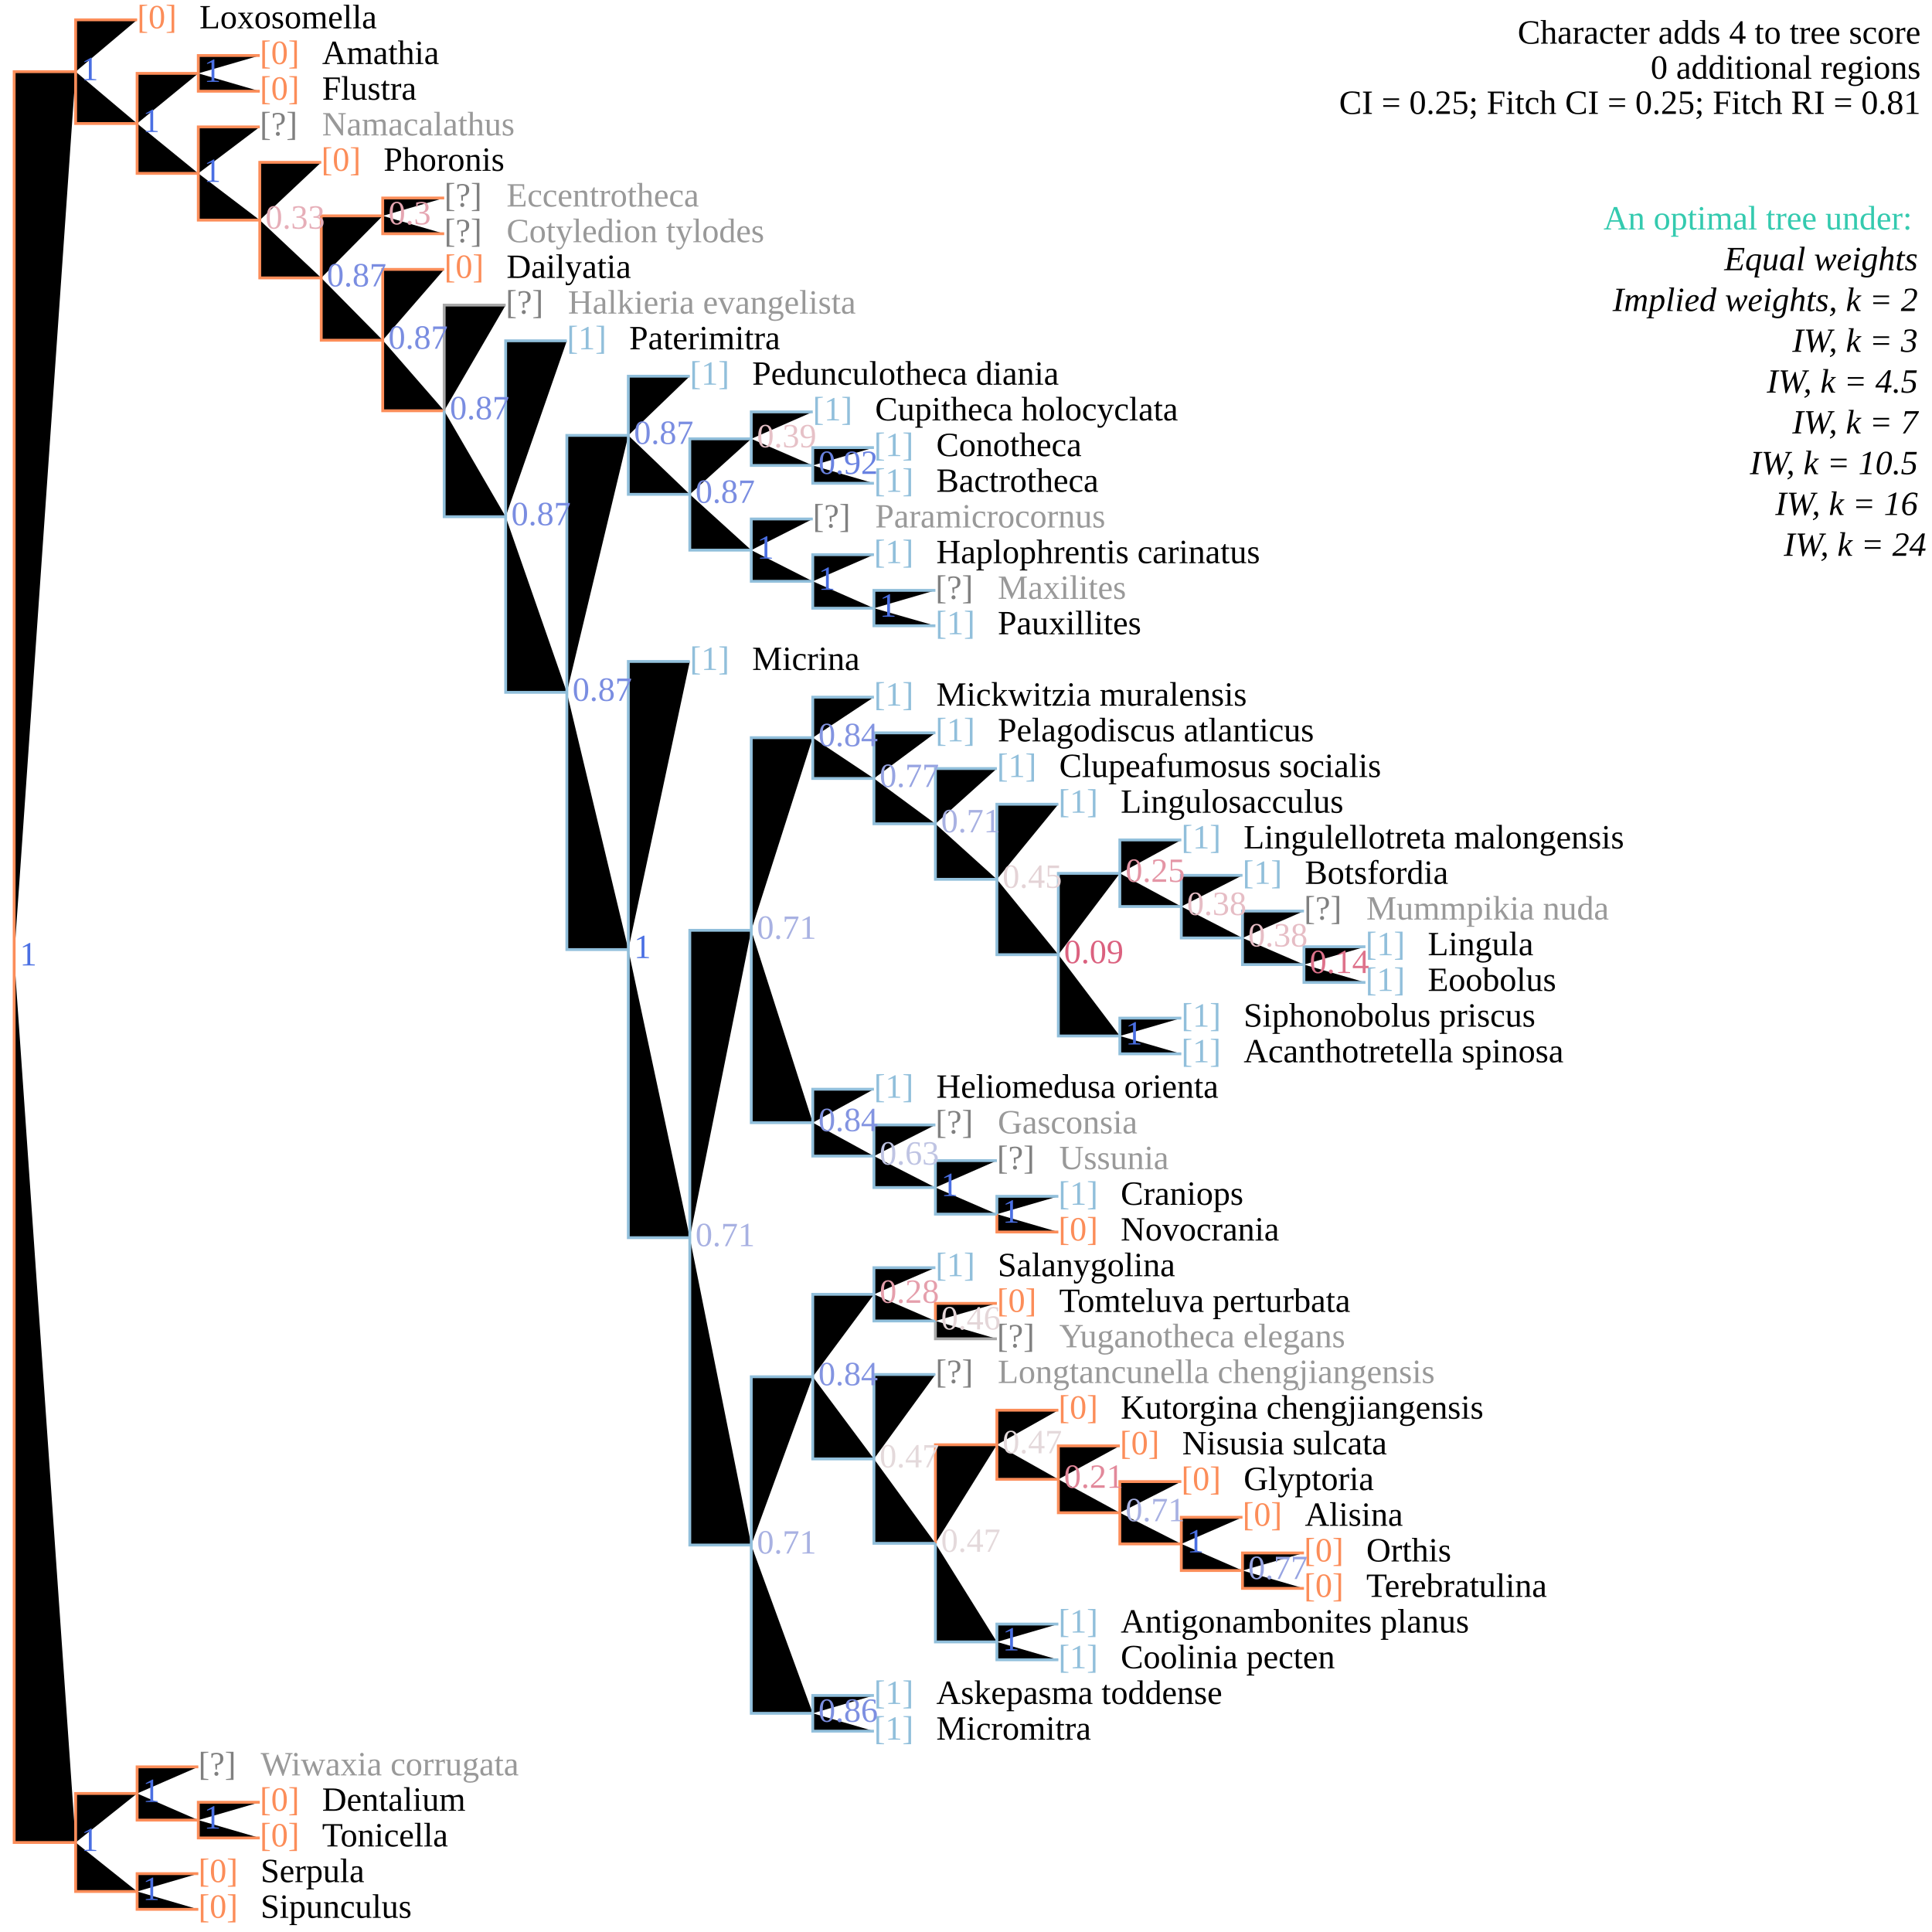
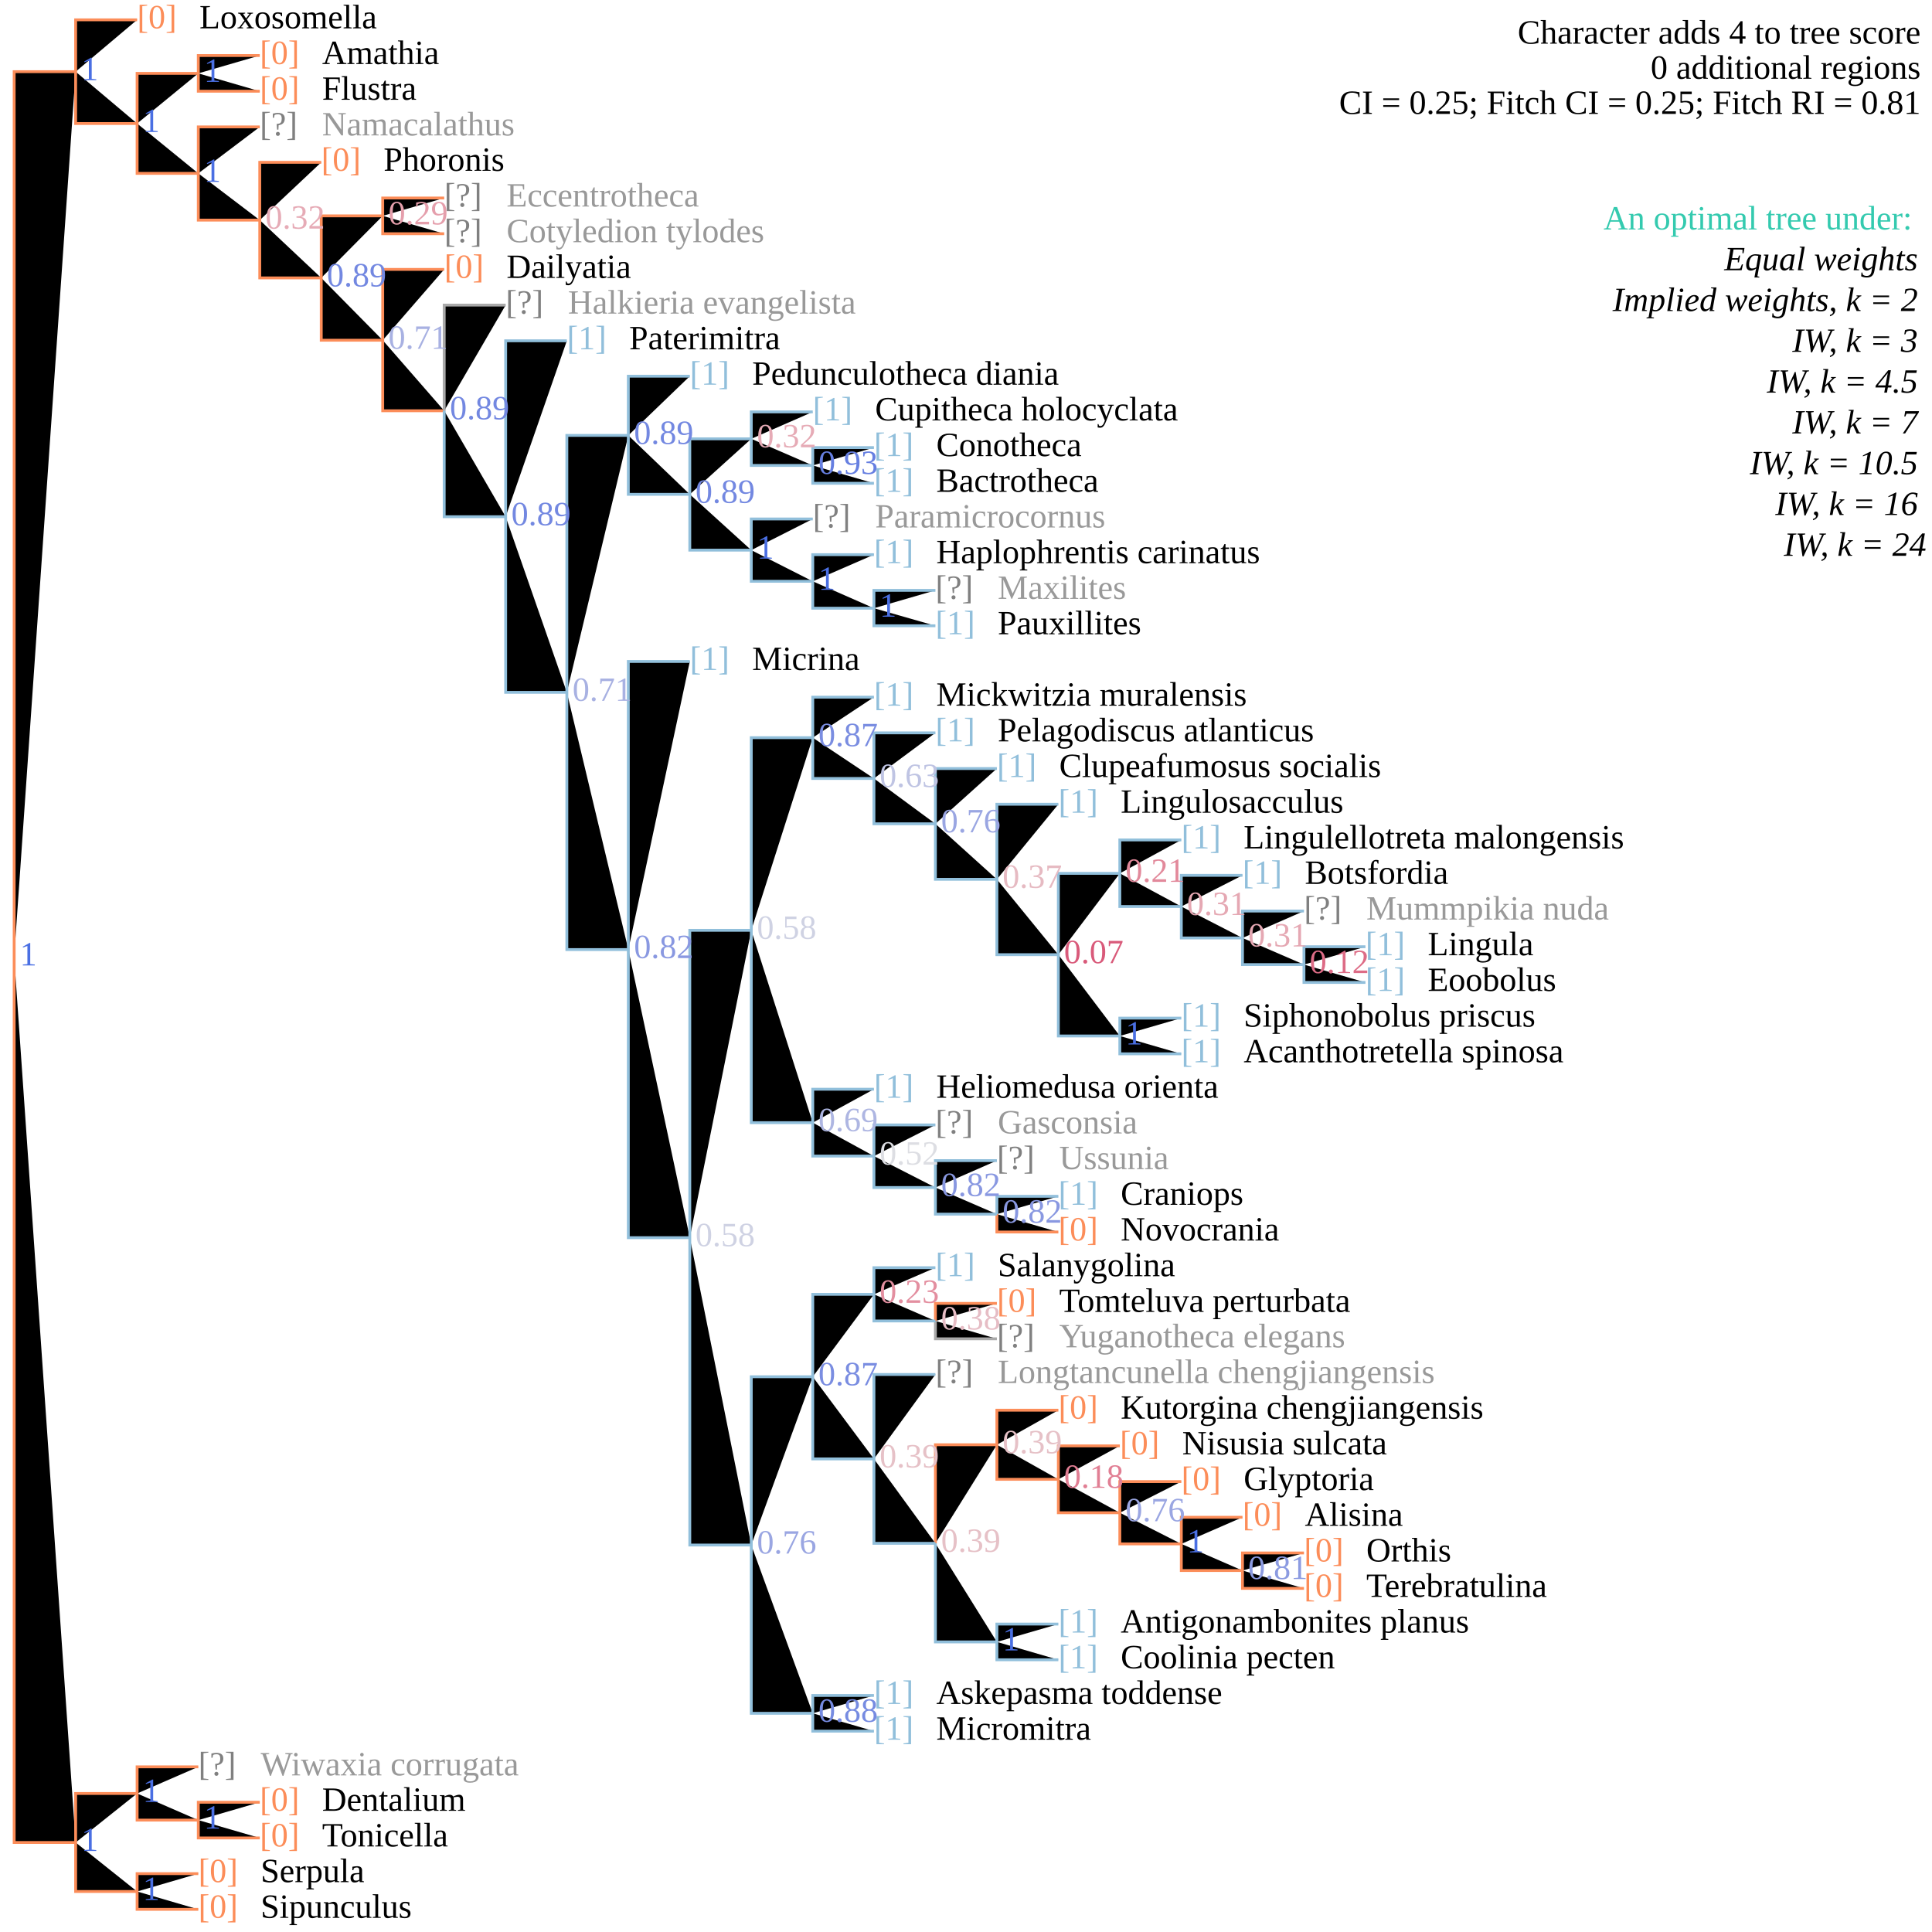
<svg xmlns="http://www.w3.org/2000/svg" version="1.1" width="682" height="682" class="tree" data-char="1">
  <text x="678" y="15.4" text-anchor="end" class="stepsLabel">Character adds <tspan class="score">4</tspan> to tree score</text>
  <text x="678" y="27.8" text-anchor="end" class="stepsLabel">
    <tspan class="score">0</tspan> additional regions</text>
  <text x="678" y="40.2" text-anchor="end" class="stepsLabel">CI = 0.25; Fitch CI = 0.25; Fitch RI = 0.81</text>
  <text x="678" y="65" text-anchor="end" class="stepsLabel">
    <tspan dy="16" fill="#34caaf">An optimal tree under:</tspan>
    <tspan x="680" style="font-style:italic" class="thisAn" dy="1.2em">Equal weights</tspan>
    <tspan x="680" style="font-style:italic" class="notThisAn" dy="1.2em">Implied weights, k = 2</tspan>
    <tspan x="680" style="font-style:italic" class="notThisAn" dy="1.2em">IW, k = 3</tspan>
    <tspan x="680" style="font-style:italic" class="notThisAn" dy="1.2em">IW, k = 4.5</tspan>
    <tspan x="680" style="font-style:italic" class="notThisAn" dy="1.2em">IW, k = 7</tspan>
    <tspan x="680" style="font-style:italic" class="notThisAn" dy="1.2em">IW, k = 10.5</tspan>
    <tspan x="680" style="font-style:italic" class="notThisAn" dy="1.2em">IW, k = 16</tspan>
    <tspan x="680" style="font-style:italic" class="notThisAn" dy="1.2em">IW, k = 24</tspan>
  </text>
  <text x="70" y="664.4" fill="#fc8d59" class="flag">[0]</text>
  <text x="92" y="664.4" fill="#000" class="taxonLabel">Serpula</text>
  <text x="70" y="677" fill="#fc8d59" class="flag">[0]</text>
  <text x="92" y="677" fill="#000" class="taxonLabel">Sipunculus</text>
  <text x="91.7" y="639.2" fill="#fc8d59" class="flag">[0]</text>
  <text x="113.7" y="639.2" fill="#000" class="taxonLabel">Dentalium</text>
  <text x="91.7" y="651.8" fill="#fc8d59" class="flag">[0]</text>
  <text x="113.7" y="651.8" fill="#000" class="taxonLabel">Tonicella</text>
  <text x="70" y="626.7" fill="grey" class="flag">[?]</text>
  <text x="92" y="626.7" fill="#999" class="taxonLabel">Wiwaxia corrugata</text>
  <text x="308.5" y="601.5" fill="#91bfdb" class="flag">[1]</text>
  <text x="330.5" y="601.5" fill="#000" class="taxonLabel">Askepasma toddense</text>
  <text x="308.5" y="614.1" fill="#91bfdb" class="flag">[1]</text>
  <text x="330.5" y="614.1" fill="#000" class="taxonLabel">Micromitra</text>
  <text x="373.6" y="576.3" fill="#91bfdb" class="flag">[1]</text>
  <text x="395.6" y="576.3" fill="#000" class="taxonLabel">Antigonambonites planus</text>
  <text x="373.6" y="588.9" fill="#91bfdb" class="flag">[1]</text>
  <text x="395.6" y="588.9" fill="#000" class="taxonLabel">Coolinia pecten</text>
  <text x="460.3" y="551.2" fill="#fc8d59" class="flag">[0]</text>
  <text x="482.3" y="551.2" fill="#000" class="taxonLabel">Orthis</text>
  <text x="460.3" y="563.7" fill="#fc8d59" class="flag">[0]</text>
  <text x="482.3" y="563.7" fill="#000" class="taxonLabel">Terebratulina</text>
  <text x="438.6" y="538.6" fill="#fc8d59" class="flag">[0]</text>
  <text x="460.6" y="538.6" fill="#000" class="taxonLabel">Alisina</text>
  <text x="417" y="526" fill="#fc8d59" class="flag">[0]</text>
  <text x="439" y="526" fill="#000" class="taxonLabel">Glyptoria</text>
  <text x="395.3" y="513.4" fill="#fc8d59" class="flag">[0]</text>
  <text x="417.3" y="513.4" fill="#000" class="taxonLabel">Nisusia sulcata</text>
  <text x="373.6" y="500.8" fill="#fc8d59" class="flag">[0]</text>
  <text x="395.6" y="500.8" fill="#000" class="taxonLabel">Kutorgina chengjiangensis</text>
  <text x="330.2" y="488.2" fill="grey" class="flag">[?]</text>
  <text x="352.2" y="488.2" fill="#999" class="taxonLabel">Longtancunella chengjiangensis</text>
  <text x="351.9" y="463.1" fill="#fc8d59" class="flag">[0]</text>
  <text x="373.9" y="463.1" fill="#000" class="taxonLabel">Tomteluva perturbata</text>
  <text x="351.9" y="475.6" fill="grey" class="flag">[?]</text>
  <text x="373.9" y="475.6" fill="#999" class="taxonLabel">Yuganotheca elegans</text>
  <text x="330.2" y="450.5" fill="#91bfdb" class="flag">[1]</text>
  <text x="352.2" y="450.5" fill="#000" class="taxonLabel">Salanygolina</text>
  <text x="373.6" y="425.3" fill="#91bfdb" class="flag">[1]</text>
  <text x="395.6" y="425.3" fill="#000" class="taxonLabel">Craniops</text>
  <text x="373.6" y="437.9" fill="#fc8d59" class="flag">[0]</text>
  <text x="395.6" y="437.9" fill="#000" class="taxonLabel">Novocrania</text>
  <text x="351.9" y="412.7" fill="grey" class="flag">[?]</text>
  <text x="373.9" y="412.7" fill="#999" class="taxonLabel">Ussunia</text>
  <text x="330.2" y="400.1" fill="grey" class="flag">[?]</text>
  <text x="352.2" y="400.1" fill="#999" class="taxonLabel">Gasconsia</text>
  <text x="308.5" y="387.5" fill="#91bfdb" class="flag">[1]</text>
  <text x="330.5" y="387.5" fill="#000" class="taxonLabel">Heliomedusa orienta</text>
  <text x="417" y="362.4" fill="#91bfdb" class="flag">[1]</text>
  <text x="439" y="362.4" fill="#000" class="taxonLabel">Siphonobolus priscus</text>
  <text x="417" y="375" fill="#91bfdb" class="flag">[1]</text>
  <text x="439" y="375" fill="#000" class="taxonLabel">Acanthotretella spinosa</text>
  <text x="482" y="337.2" fill="#91bfdb" class="flag">[1]</text>
  <text x="504" y="337.2" fill="#000" class="taxonLabel">Lingula</text>
  <text x="482" y="349.8" fill="#91bfdb" class="flag">[1]</text>
  <text x="504" y="349.8" fill="#000" class="taxonLabel">Eoobolus</text>
  <text x="460.3" y="324.6" fill="grey" class="flag">[?]</text>
  <text x="482.3" y="324.6" fill="#999" class="taxonLabel">Mummpikia nuda</text>
  <text x="438.6" y="312" fill="#91bfdb" class="flag">[1]</text>
  <text x="460.6" y="312" fill="#000" class="taxonLabel">Botsfordia</text>
  <text x="417" y="299.5" fill="#91bfdb" class="flag">[1]</text>
  <text x="439" y="299.5" fill="#000" class="taxonLabel">Lingulellotreta malongensis</text>
  <text x="373.6" y="286.9" fill="#91bfdb" class="flag">[1]</text>
  <text x="395.6" y="286.9" fill="#000" class="taxonLabel">Lingulosacculus</text>
  <text x="351.9" y="274.3" fill="#91bfdb" class="flag">[1]</text>
  <text x="373.9" y="274.3" fill="#000" class="taxonLabel">Clupeafumosus socialis</text>
  <text x="330.2" y="261.7" fill="#91bfdb" class="flag">[1]</text>
  <text x="352.2" y="261.7" fill="#000" class="taxonLabel">Pelagodiscus atlanticus</text>
  <text x="308.5" y="249.1" fill="#91bfdb" class="flag">[1]</text>
  <text x="330.5" y="249.1" fill="#000" class="taxonLabel">Mickwitzia muralensis</text>
  <text x="243.5" y="236.5" fill="#91bfdb" class="flag">[1]</text>
  <text x="265.5" y="236.5" fill="#000" class="taxonLabel">Micrina</text>
  <text x="330.2" y="211.4" fill="grey" class="flag">[?]</text>
  <text x="352.2" y="211.4" fill="#999" class="taxonLabel">Maxilites</text>
  <text x="330.2" y="223.9" fill="#91bfdb" class="flag">[1]</text>
  <text x="352.2" y="223.9" fill="#000" class="taxonLabel">Pauxillites</text>
  <text x="308.5" y="198.8" fill="#91bfdb" class="flag">[1]</text>
  <text x="330.5" y="198.8" fill="#000" class="taxonLabel">Haplophrentis carinatus</text>
  <text x="286.9" y="186.2" fill="grey" class="flag">[?]</text>
  <text x="308.9" y="186.2" fill="#999" class="taxonLabel">Paramicrocornus</text>
  <text x="308.5" y="161" fill="#91bfdb" class="flag">[1]</text>
  <text x="330.5" y="161" fill="#000" class="taxonLabel">Conotheca</text>
  <text x="308.5" y="173.6" fill="#91bfdb" class="flag">[1]</text>
  <text x="330.5" y="173.6" fill="#000" class="taxonLabel">Bactrotheca</text>
  <text x="286.9" y="148.4" fill="#91bfdb" class="flag">[1]</text>
  <text x="308.9" y="148.4" fill="#000" class="taxonLabel">Cupitheca holocyclata</text>
  <text x="243.5" y="135.8" fill="#91bfdb" class="flag">[1]</text>
  <text x="265.5" y="135.8" fill="#000" class="taxonLabel">Pedunculotheca diania</text>
  <text x="200.1" y="123.3" fill="#91bfdb" class="flag">[1]</text>
  <text x="222.1" y="123.3" fill="#000" class="taxonLabel">Paterimitra</text>
  <text x="178.5" y="110.7" fill="grey" class="flag">[?]</text>
  <text x="200.5" y="110.7" fill="#999" class="taxonLabel">Halkieria evangelista</text>
  <text x="156.8" y="98.1" fill="#fc8d59" class="flag">[0]</text>
  <text x="178.8" y="98.1" fill="#000" class="taxonLabel">Dailyatia</text>
  <text x="156.8" y="72.9" fill="grey" class="flag">[?]</text>
  <text x="178.8" y="72.9" fill="#999" class="taxonLabel">Eccentrotheca</text>
  <text x="156.8" y="85.5" fill="grey" class="flag">[?]</text>
  <text x="178.8" y="85.5" fill="#999" class="taxonLabel">Cotyledion tylodes</text>
  <text x="113.4" y="60.3" fill="#fc8d59" class="flag">[0]</text>
  <text x="135.4" y="60.3" fill="#000" class="taxonLabel">Phoronis</text>
  <text x="91.7" y="47.8" fill="grey" class="flag">[?]</text>
  <text x="113.7" y="47.8" fill="#999" class="taxonLabel">Namacalathus</text>
  <text x="91.7" y="22.6" fill="#fc8d59" class="flag">[0]</text>
  <text x="113.7" y="22.6" fill="#000" class="taxonLabel">Amathia</text>
  <text x="91.7" y="35.2" fill="#fc8d59" class="flag">[0]</text>
  <text x="113.7" y="35.2" fill="#000" class="taxonLabel">Flustra</text>
  <text x="48.4" y="10" fill="#fc8d59" class="flag">[0]</text>
  <text x="70.4" y="10" fill="#000" class="taxonLabel">Loxosomella</text>
  <path d="M5,337.8V25.3H26.7M26.7,25.3V7H48.4M26.7,25.3V43.6H48.4M48.4,43.6V25.9H70M70,25.9V19.6H91.7M70,25.9V32.2H91.7M48.4,43.6V61.2H70M70,61.2V44.8H91.7M70,61.2V77.7H91.7M91.7,77.7V57.3H113.4M91.7,77.7V98.1H113.4M113.4,98.1V76.2H135.1M135.1,76.2V69.9H156.8M135.1,76.2V82.5H156.8M113.4,98.1V120.1H135.1M135.1,120.1V95.1H156.8M135.1,120.1V145H156.8M351.9,428.6V434.9H373.6M330.2,466.3V460.1H351.9M330.2,544.8V510H351.9M351.9,510V497.8H373.6M351.9,510V522.2H373.6M373.6,522.2V510.4H395.3M373.6,522.2V534H395.3M395.3,534V523H417M395.3,534V545H417M417,545V535.6H438.6M417,545V554.4H438.6M438.6,554.4V548.2H460.3M438.6,554.4V560.7H460.3M5,337.8V650.4H26.7M26.7,650.4V633.1H48.4M48.4,633.1V623.7H70M48.4,633.1V642.5H70M70,642.5V636.2H91.7M70,642.5V648.8H91.7M26.7,650.4V667.7H48.4M48.4,667.7V661.4H70M48.4,667.7V674H70" stroke="#fc8d59" />
  <path d="M156.8,145V107.7H178.5M330.2,466.3V472.6H351.9" stroke="darkgrey" />
  <path d="M156.8,145V182.4H178.5M178.5,182.4V120.3H200.1M178.5,182.4V244.4H200.1M200.1,244.4V153.7H221.8M221.8,153.7V132.8H243.5M221.8,153.7V174.5H243.5M243.5,174.5V154.9H265.2M265.2,154.9V145.4H286.9M265.2,154.9V164.3H286.9M286.9,164.3V158H308.5M286.9,164.3V170.6H308.5M243.5,174.5V194.2H265.2M265.2,194.2V183.2H286.9M265.2,194.2V205.2H286.9M286.9,205.2V195.8H308.5M286.9,205.2V214.7H308.5M308.5,214.7V208.4H330.2M308.5,214.7V220.9H330.2M200.1,244.4V335.2H221.8M221.8,335.2V233.5H243.5M221.8,335.2V436.9H243.5M243.5,436.9V328.4H265.2M265.2,328.4V260.4H286.9M286.9,260.4V246.1H308.5M286.9,260.4V274.8H308.5M308.5,274.8V258.7H330.2M308.5,274.8V290.8H330.2M330.2,290.8V271.3H351.9M330.2,290.8V310.4H351.9M351.9,310.4V283.9H373.6M351.9,310.4V337H373.6M373.6,337V308.3H395.3M395.3,308.3V296.5H417M395.3,308.3V320H417M417,320V309H438.6M417,320V331.1H438.6M438.6,331.1V321.6H460.3M438.6,331.1V340.5H460.3M460.3,340.5V334.2H482M460.3,340.5V346.8H482M373.6,337V365.7H395.3M395.3,365.7V359.4H417M395.3,365.7V372H417M265.2,328.4V396.3H286.9M286.9,396.3V384.5H308.5M286.9,396.3V408.1H308.5M308.5,408.1V397.1H330.2M308.5,408.1V419.2H330.2M330.2,419.2V409.7H351.9M330.2,419.2V428.6H351.9M351.9,428.6V422.3H373.6M243.5,436.9V545.4H265.2M265.2,545.4V486H286.9M286.9,486V456.9H308.5M308.5,456.9V447.5H330.2M308.5,456.9V466.3H330.2M286.9,486V515H308.5M308.5,515V485.2H330.2M308.5,515V544.8H330.2M330.2,544.8V579.6H351.9M351.9,579.6V573.3H373.6M351.9,579.6V585.9H373.6M265.2,545.4V604.8H286.9M286.9,604.8V598.5H308.5M286.9,604.8V611.1H308.5" stroke="#91bfdb" />
  <text x="7" y="340.8" class="node" fill="#4A6FE3">1</text>
  <text x="28.7" y="28.3" class="node" fill="#4A6FE3">1</text>
  <text x="50.4" y="46.6" class="node" fill="#4A6FE3">1</text>
  <text x="72" y="28.9" class="node" fill="#4A6FE3">1</text>
  <text x="72" y="64.2" class="node" fill="#4A6FE3">1</text>
-   <text x="93.7" y="80.7" class="node" fill="#E6AEB8">0.33</text>
-   <text x="115.4" y="101.1" class="node" fill="#7A8DE1">0.87</text>
-   <text x="137.1" y="79.2" class="node" fill="#E5A5B1">0.3</text>
-   <text x="137.1" y="123.1" class="node" fill="#7A8DE1">0.87</text>
-   <text x="158.8" y="148" class="node" fill="#7A8DE1">0.87</text>
-   <text x="180.5" y="185.4" class="node" fill="#7A8DE1">0.87</text>
-   <text x="202.1" y="247.4" class="node" fill="#7A8DE1">0.87</text>
-   <text x="223.8" y="156.7" class="node" fill="#7A8DE1">0.87</text>
-   <text x="245.5" y="177.5" class="node" fill="#7A8DE1">0.87</text>
-   <text x="267.2" y="157.9" class="node" fill="#E6C1C7">0.39</text>
-   <text x="288.9" y="167.3" class="node" fill="#6982E1">0.92</text>
+   <text x="93.7" y="80.7" class="node" fill="#E6ABB6">0.32</text>
+   <text x="115.4" y="101.1" class="node" fill="#7388E1">0.89</text>
+   <text x="137.1" y="79.2" class="node" fill="#E59FAC">0.29</text>
+   <text x="137.1" y="123.1" class="node" fill="#A8B1E2">0.71</text>
+   <text x="158.8" y="148" class="node" fill="#7388E1">0.89</text>
+   <text x="180.5" y="185.4" class="node" fill="#7388E1">0.89</text>
+   <text x="202.1" y="247.4" class="node" fill="#A8B1E2">0.71</text>
+   <text x="223.8" y="156.7" class="node" fill="#7388E1">0.89</text>
+   <text x="245.5" y="177.5" class="node" fill="#7388E1">0.89</text>
+   <text x="267.2" y="157.9" class="node" fill="#E6ABB6">0.32</text>
+   <text x="288.9" y="167.3" class="node" fill="#667FE1">0.93</text>
  <text x="267.2" y="197.2" class="node" fill="#4A6FE3">1</text>
  <text x="288.9" y="208.2" class="node" fill="#4A6FE3">1</text>
  <text x="310.5" y="217.7" class="node" fill="#4A6FE3">1</text>
-   <text x="223.8" y="338.2" class="node" fill="#4A6FE3">1</text>
-   <text x="245.5" y="439.9" class="node" fill="#A8B1E2">0.71</text>
-   <text x="267.2" y="331.4" class="node" fill="#A8B1E2">0.71</text>
-   <text x="288.9" y="263.4" class="node" fill="#8394E1">0.84</text>
-   <text x="310.5" y="277.8" class="node" fill="#97A4E2">0.77</text>
-   <text x="332.2" y="293.8" class="node" fill="#A8B1E2">0.71</text>
-   <text x="353.9" y="313.4" class="node" fill="#E4D3D6">0.45</text>
-   <text x="375.6" y="340" class="node" fill="#DB617F">0.09</text>
-   <text x="397.3" y="311.3" class="node" fill="#E495A5">0.25</text>
-   <text x="419" y="323" class="node" fill="#E6BDC5">0.38</text>
-   <text x="440.6" y="334.1" class="node" fill="#E6BDC5">0.38</text>
-   <text x="462.3" y="343.5" class="node" fill="#DE728B">0.14</text>
+   <text x="223.8" y="338.2" class="node" fill="#8998E1">0.82</text>
+   <text x="245.5" y="439.9" class="node" fill="#CFD2E3">0.58</text>
+   <text x="267.2" y="331.4" class="node" fill="#CFD2E3">0.58</text>
+   <text x="288.9" y="263.4" class="node" fill="#7A8DE1">0.87</text>
+   <text x="310.5" y="277.8" class="node" fill="#BFC4E3">0.63</text>
+   <text x="332.2" y="293.8" class="node" fill="#9AA6E2">0.76</text>
+   <text x="353.9" y="313.4" class="node" fill="#E6BAC2">0.37</text>
+   <text x="375.6" y="340" class="node" fill="#D95A7A">0.07</text>
+   <text x="397.3" y="311.3" class="node" fill="#E2899B">0.21</text>
+   <text x="419" y="323" class="node" fill="#E5A8B3">0.31</text>
+   <text x="440.6" y="334.1" class="node" fill="#E5A8B3">0.31</text>
+   <text x="462.3" y="343.5" class="node" fill="#DD6C86">0.12</text>
  <text x="397.3" y="368.7" class="node" fill="#4A6FE3">1</text>
-   <text x="288.9" y="399.3" class="node" fill="#8394E1">0.84</text>
-   <text x="310.5" y="411.1" class="node" fill="#BFC4E3">0.63</text>
-   <text x="332.2" y="422.2" class="node" fill="#4A6FE3">1</text>
-   <text x="353.9" y="431.6" class="node" fill="#4A6FE3">1</text>
-   <text x="267.2" y="548.4" class="node" fill="#A8B1E2">0.71</text>
-   <text x="288.9" y="489" class="node" fill="#8394E1">0.84</text>
-   <text x="310.5" y="459.9" class="node" fill="#E59FAC">0.28</text>
-   <text x="332.2" y="469.3" class="node" fill="#E4D6D8">0.46</text>
-   <text x="310.5" y="518" class="node" fill="#E4D9DB">0.47</text>
-   <text x="332.2" y="547.8" class="node" fill="#E4D9DB">0.47</text>
-   <text x="353.9" y="513" class="node" fill="#E4D9DB">0.47</text>
-   <text x="375.6" y="525.2" class="node" fill="#E2899B">0.21</text>
-   <text x="397.3" y="537" class="node" fill="#A8B1E2">0.71</text>
+   <text x="288.9" y="399.3" class="node" fill="#AEB6E2">0.69</text>
+   <text x="310.5" y="411.1" class="node" fill="#DDDEE3">0.52</text>
+   <text x="332.2" y="422.2" class="node" fill="#8998E1">0.82</text>
+   <text x="353.9" y="431.6" class="node" fill="#8998E1">0.82</text>
+   <text x="267.2" y="548.4" class="node" fill="#9AA6E2">0.76</text>
+   <text x="288.9" y="489" class="node" fill="#7A8DE1">0.87</text>
+   <text x="310.5" y="459.9" class="node" fill="#E38FA0">0.23</text>
+   <text x="332.2" y="469.3" class="node" fill="#E6BDC5">0.38</text>
+   <text x="310.5" y="518" class="node" fill="#E6C1C7">0.39</text>
+   <text x="332.2" y="547.8" class="node" fill="#E6C1C7">0.39</text>
+   <text x="353.9" y="513" class="node" fill="#E6C1C7">0.39</text>
+   <text x="375.6" y="525.2" class="node" fill="#E17F94">0.18</text>
+   <text x="397.3" y="537" class="node" fill="#9AA6E2">0.76</text>
  <text x="419" y="548" class="node" fill="#4A6FE3">1</text>
-   <text x="440.6" y="557.4" class="node" fill="#97A4E2">0.77</text>
+   <text x="440.6" y="557.4" class="node" fill="#8C9BE1">0.81</text>
  <text x="353.9" y="582.6" class="node" fill="#4A6FE3">1</text>
-   <text x="288.9" y="607.8" class="node" fill="#7D8FE1">0.86</text>
+   <text x="288.9" y="607.8" class="node" fill="#768BE1">0.88</text>
  <text x="28.7" y="653.4" class="node" fill="#4A6FE3">1</text>
  <text x="50.4" y="636.1" class="node" fill="#4A6FE3">1</text>
  <text x="72" y="645.5" class="node" fill="#4A6FE3">1</text>
  <text x="50.4" y="670.7" class="node" fill="#4A6FE3">1</text>
</svg>
